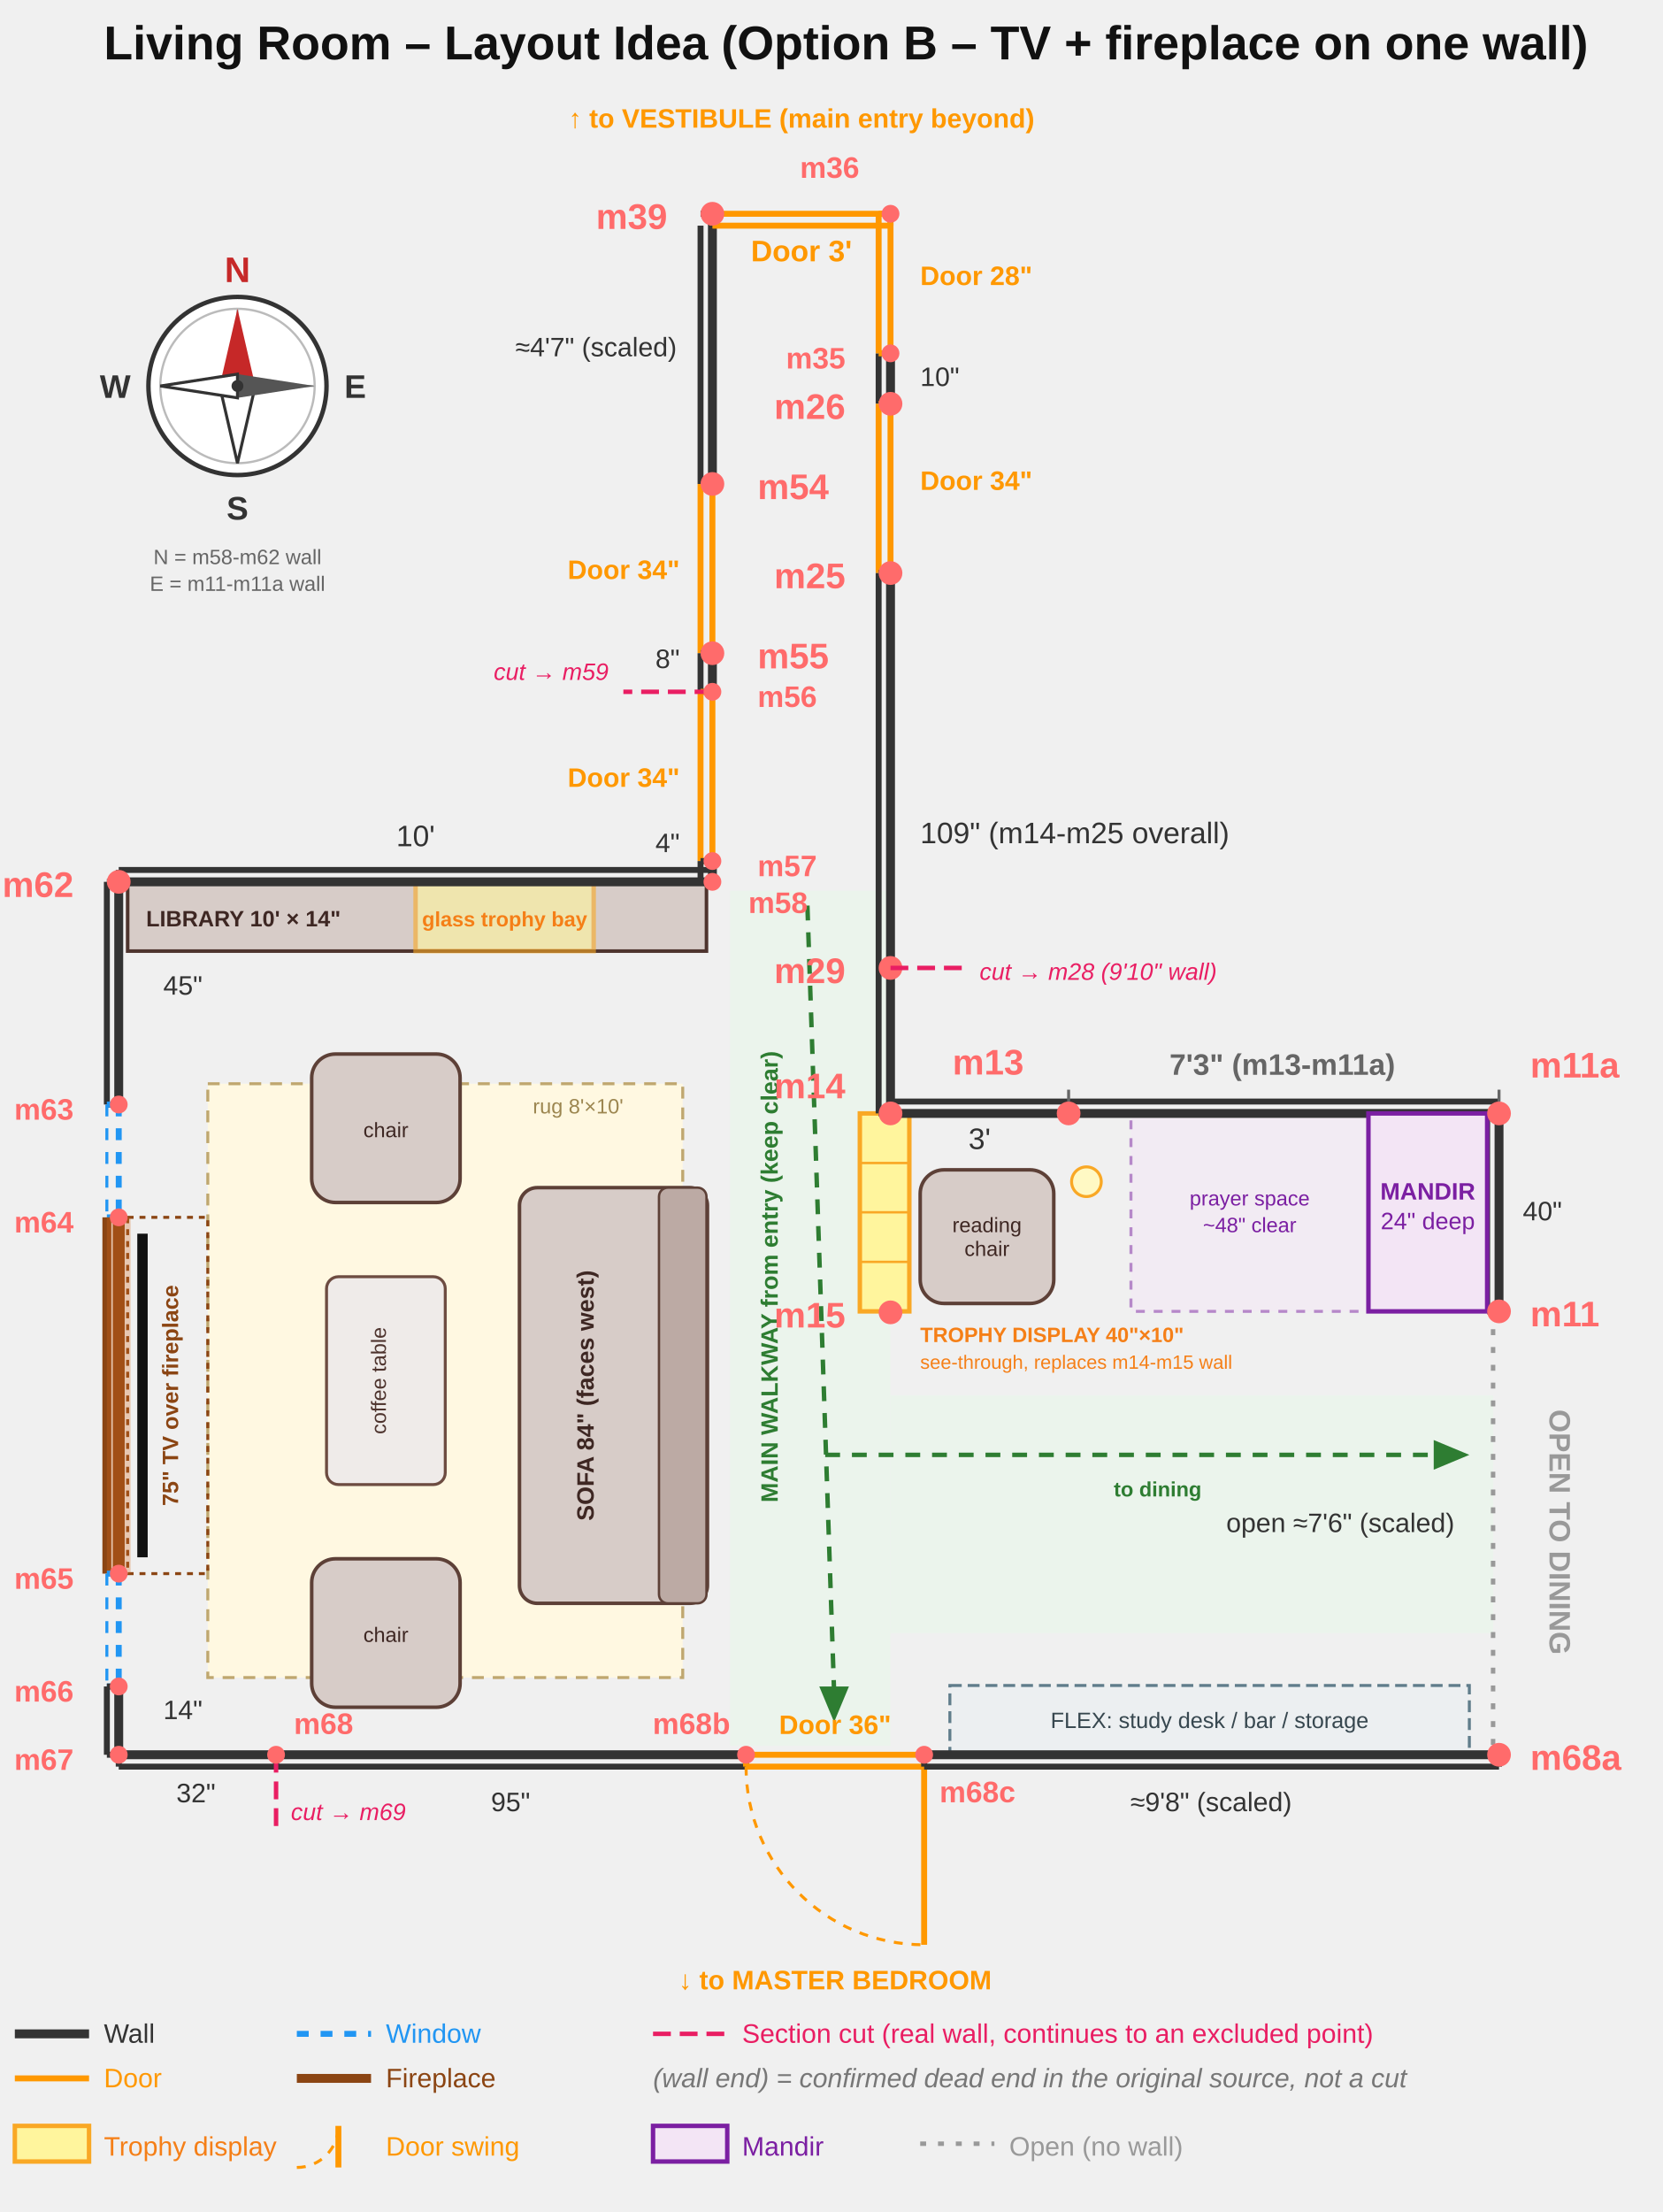
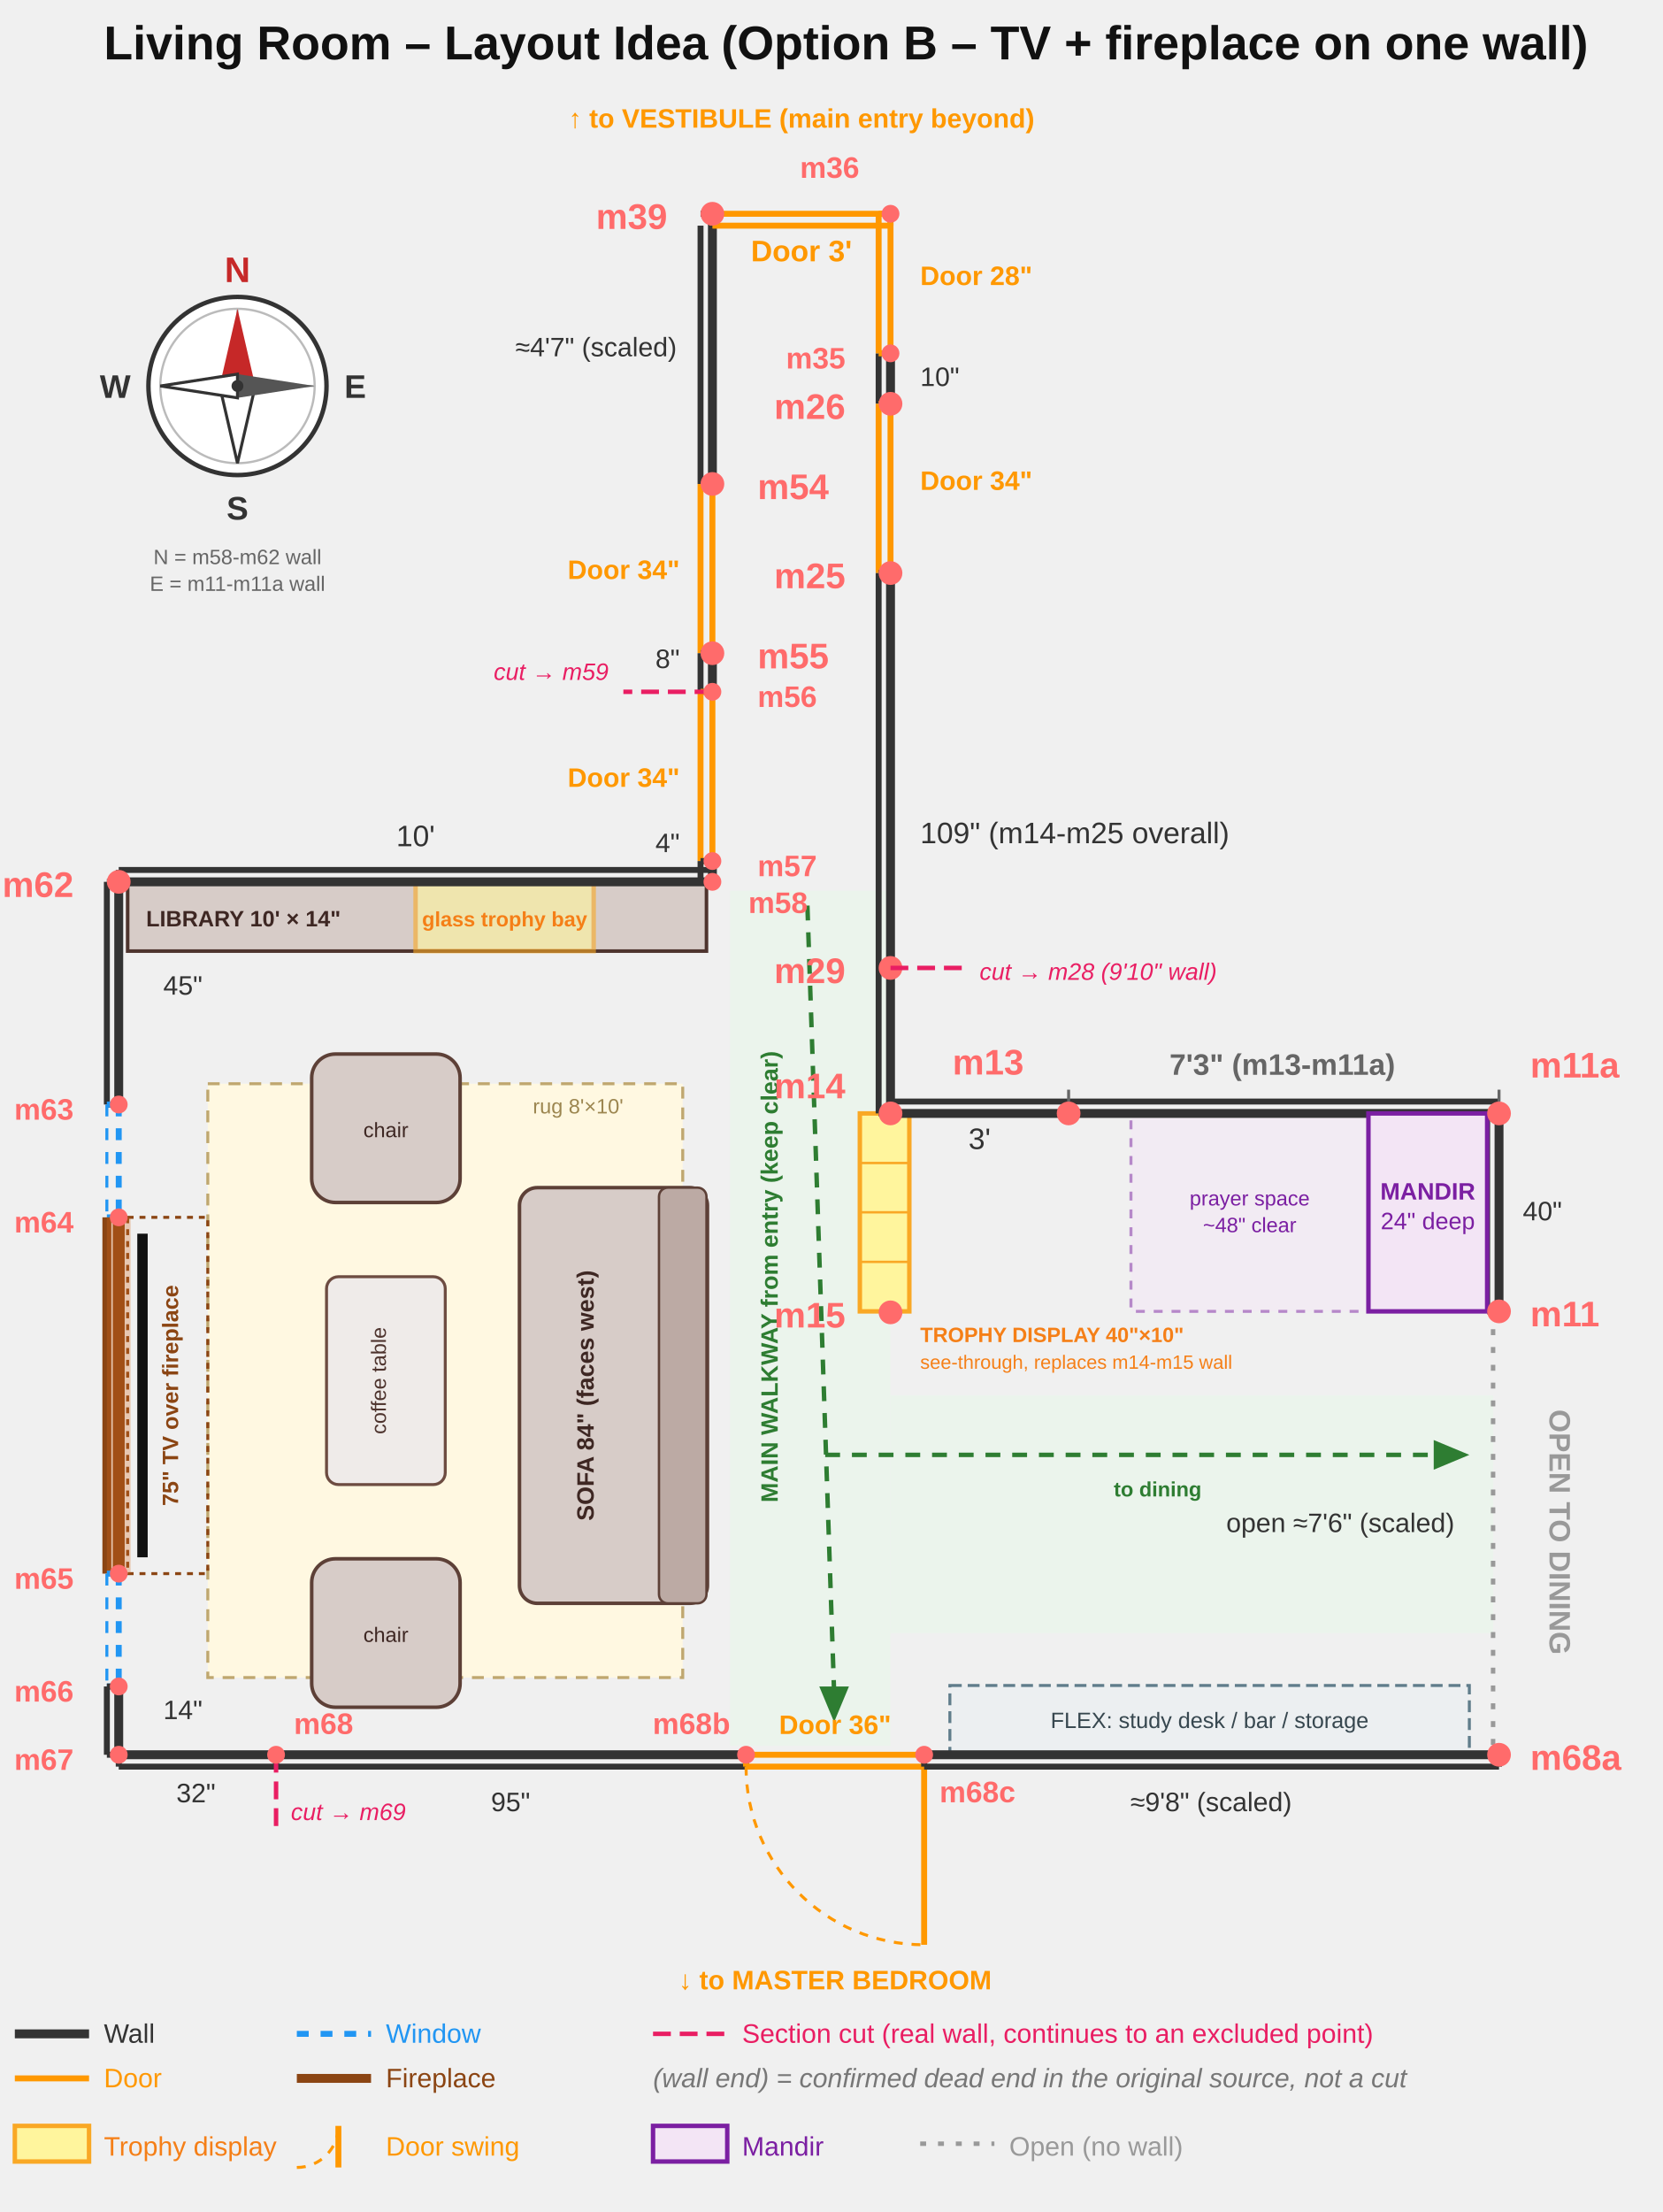
<svg xmlns="http://www.w3.org/2000/svg" viewBox="-10 -490 560 745" width="1120" height="1490" style="background:#fff;font-family:Arial,Helvetica,sans-serif;">
  <text x="275" y="-470" font-size="16" font-weight="bold" text-anchor="middle" fill="#111">Living Room – Layout Idea (Option B – TV + fireplace on one wall)</text>
  <g id="furniture" font-family="Arial,Helvetica,sans-serif">
    <rect x="236" y="-190" width="54" height="288" fill="#e8f5e9" opacity="0.7" />
    <rect x="290" y="-20" width="203" height="80" fill="#e8f5e9" opacity="0.7" />
    <line x1="262" y1="-185" x2="271" y2="80" stroke="#2e7d32" stroke-width="1.5" stroke-dasharray="5,4" />
    <polygon points="271,90 266,78 276,78" fill="#2e7d32" />
    <line x1="268" y1="0" x2="475" y2="0" stroke="#2e7d32" stroke-width="1.5" stroke-dasharray="5,4" />
    <polygon points="485,0 473,-5 473,5" fill="#2e7d32" />
    <text x="252" y="-60" font-size="8" fill="#2e7d32" font-weight="bold" text-anchor="middle" transform="rotate(-90 252 -60)">MAIN WALKWAY from entry (keep clear)</text>
    <text x="380" y="14" font-size="7" fill="#2e7d32" font-weight="bold" text-anchor="middle">to dining</text>
    <rect x="60" y="-125" width="160" height="200" fill="#fff8e1" stroke="#bfa76f" stroke-width="1" stroke-dasharray="4,3" />
    <text x="200" y="-115" font-size="7" fill="#9c8650" text-anchor="end">rug 8'×10'</text>
    <rect x="33" y="-80" width="27" height="120" fill="none" stroke="#8b4513" stroke-width="1" stroke-dasharray="2,2" />
    <line x1="38" y1="-74.5" x2="38" y2="34.5" stroke="#111" stroke-width="3.5" />
    <text x="50" y="-20" font-size="7.5" fill="#8b4513" font-weight="bold" text-anchor="middle" transform="rotate(-90 50 -20)">75" TV over fireplace</text>
    <rect x="33" y="-193" width="195" height="23.33" fill="#d7ccc8" stroke="#4e342e" stroke-width="1.2" />
    <text x="72" y="-178" font-size="7.5" fill="#3e2723" font-weight="bold" text-anchor="middle">LIBRARY 10' × 14"</text>
    <rect x="130" y="-193" width="60" height="23.33" fill="#fff59d" opacity="0.6" stroke="#f9a825" stroke-width="1.5" />
    <text x="160" y="-178" font-size="7" fill="#f57f17" font-weight="bold" text-anchor="middle">glass trophy bay</text>
    <rect x="165" y="-90" width="63.33" height="140" rx="6" fill="#d7ccc8" stroke="#5d4037" stroke-width="1.2" />
    <rect x="212" y="-90" width="16" height="140" rx="3" fill="#bcaaa4" stroke="#5d4037" stroke-width="0.8" />
    <text x="190" y="-20" font-size="8" fill="#3e2723" font-weight="bold" text-anchor="middle" transform="rotate(-90 190 -20)">SOFA 84" (faces west)</text>
    <rect x="100" y="-60" width="40" height="70" rx="4" fill="#efebe9" stroke="#6d4c41" stroke-width="1" />
    <text x="120" y="-25" font-size="7" fill="#4e342e" text-anchor="middle" transform="rotate(-90 120 -25)">coffee table</text>
    <rect x="95" y="-135" width="50" height="50" rx="8" fill="#d7ccc8" stroke="#5d4037" stroke-width="1.2" />
    <text x="120" y="-107" font-size="7" fill="#3e2723" text-anchor="middle">chair</text>
    <rect x="95" y="35" width="50" height="50" rx="8" fill="#d7ccc8" stroke="#5d4037" stroke-width="1.2" />
    <text x="120" y="63" font-size="7" fill="#3e2723" text-anchor="middle">chair</text>
    <rect x="310" y="77.67" width="175" height="23.33" fill="#eceff1" stroke="#607d8b" stroke-width="1" stroke-dasharray="4,2" />
    <text x="397.5" y="92" font-size="7.5" fill="#37474f" text-anchor="middle">FLEX: study desk / bar / storage</text>
    <rect x="279.67" y="-115" width="16.67" height="66.67" fill="#fff59d" stroke="#f9a825" stroke-width="1.5" />
    <line x1="279.67" y1="-98.3" x2="296.33" y2="-98.3" stroke="#f9a825" stroke-width="0.8" />
    <line x1="279.67" y1="-81.7" x2="296.33" y2="-81.7" stroke="#f9a825" stroke-width="0.8" />
    <line x1="279.67" y1="-65" x2="296.33" y2="-65" stroke="#f9a825" stroke-width="0.8" />
    <text x="300" y="-38" font-size="7" fill="#f57f17" font-weight="bold">TROPHY DISPLAY 40"×10"</text>
    <text x="300" y="-29" font-size="6.5" fill="#f57f17">see-through, replaces m14-m15 wall</text>
-     <rect x="300" y="-96" width="45" height="45" rx="8" fill="#d7ccc8" stroke="#5d4037" stroke-width="1.2" />
-     <text x="322.5" y="-75" font-size="7" fill="#3e2723" text-anchor="middle">reading</text>
-     <text x="322.5" y="-67" font-size="7" fill="#3e2723" text-anchor="middle">chair</text>
-     <circle cx="356" cy="-92" r="5" fill="#fff9c4" stroke="#f9a825" stroke-width="1" />
    <rect x="371" y="-115" width="80" height="66.67" fill="#f3e5f5" opacity="0.5" stroke="#7b1fa2" stroke-width="1" stroke-dasharray="3,3" />
    <text x="411" y="-84" font-size="7" fill="#7b1fa2" text-anchor="middle">prayer space</text>
    <text x="411" y="-75" font-size="7" fill="#7b1fa2" text-anchor="middle">~48" clear</text>
  </g>
  <line x1="230" y1="-327" x2="230" y2="-270" stroke="#ff9800" stroke-width="2" />
  <line x1="226" y1="-327" x2="226" y2="-270" stroke="#ff9800" stroke-width="2" />
  <line x1="230" y1="-327" x2="226" y2="-327" stroke="#ff9800" stroke-width="2" />
  <line x1="230" y1="-270" x2="226" y2="-270" stroke="#ff9800" stroke-width="2" />
  <text x="219" y="-295" font-size="9" fill="#ff9800" text-anchor="end" font-weight="bold">Door 34"</text>
  <line x1="230" y1="-270" x2="230" y2="-257" stroke="#333" stroke-width="3" />
  <line x1="226" y1="-270" x2="226" y2="-257" stroke="#333" stroke-width="2" />
  <line x1="230" y1="-270" x2="226" y2="-270" stroke="#333" stroke-width="2" />
  <line x1="230" y1="-257" x2="226" y2="-257" stroke="#333" stroke-width="2" />
  <text x="219" y="-265" font-size="9" fill="#333" text-anchor="end">8"</text>
  <line x1="230" y1="-257" x2="230" y2="-200" stroke="#ff9800" stroke-width="2" />
  <line x1="226" y1="-257" x2="226" y2="-200" stroke="#ff9800" stroke-width="2" />
  <line x1="230" y1="-257" x2="226" y2="-257" stroke="#ff9800" stroke-width="2" />
  <line x1="230" y1="-200" x2="226" y2="-200" stroke="#ff9800" stroke-width="2" />
  <text x="219" y="-225" font-size="9" fill="#ff9800" text-anchor="end" font-weight="bold">Door 34"</text>
  <line x1="230" y1="-200" x2="230" y2="-193" stroke="#333" stroke-width="3" />
  <line x1="226" y1="-200" x2="226" y2="-193" stroke="#333" stroke-width="2" />
  <line x1="230" y1="-200" x2="226" y2="-200" stroke="#333" stroke-width="2" />
  <line x1="230" y1="-193" x2="226" y2="-193" stroke="#333" stroke-width="2" />
  <text x="219" y="-203" font-size="9" fill="#333" text-anchor="end">4"</text>
  <line x1="230" y1="-193" x2="30" y2="-193" stroke="#333" stroke-width="3" />
  <line x1="230" y1="-197" x2="30" y2="-197" stroke="#333" stroke-width="2" />
  <line x1="230" y1="-193" x2="230" y2="-197" stroke="#333" stroke-width="2" />
  <line x1="30" y1="-193" x2="30" y2="-197" stroke="#333" stroke-width="2" />
  <text x="130" y="-205" font-size="10" fill="#333" text-anchor="middle">10'</text>
  <line x1="30" y1="-193" x2="30" y2="-118" stroke="#333" stroke-width="3" />
  <line x1="26" y1="-193" x2="26" y2="-118" stroke="#333" stroke-width="2" />
  <line x1="30" y1="-193" x2="26" y2="-193" stroke="#333" stroke-width="2" />
  <line x1="30" y1="-118" x2="26" y2="-118" stroke="#333" stroke-width="2" />
  <text x="45" y="-155" font-size="9" fill="#333" text-anchor="start">45"</text>
  <line x1="30" y1="-118" x2="30" y2="-80" stroke="#2196F3" stroke-width="2" stroke-dasharray="4,4" />
  <line x1="26" y1="-118" x2="26" y2="-80" stroke="#2196F3" stroke-width="1" stroke-dasharray="4,4" />
  <line x1="30" y1="-118" x2="26" y2="-118" stroke="#2196F3" stroke-width="2" />
  <line x1="30" y1="-80" x2="26" y2="-80" stroke="#2196F3" stroke-width="2" />
  <line x1="30" y1="-80" x2="30" y2="40" stroke="#8b4513" stroke-width="4" />
  <line x1="26" y1="-80" x2="26" y2="40" stroke="#8b4513" stroke-width="3" />
  <rect x="26" y="-80" width="8" height="120" fill="#d2691e" opacity="0.3" />
  <line x1="30" y1="40" x2="30" y2="78" stroke="#2196F3" stroke-width="2" stroke-dasharray="4,4" />
  <line x1="26" y1="40" x2="26" y2="78" stroke="#2196F3" stroke-width="1" stroke-dasharray="4,4" />
  <line x1="30" y1="40" x2="26" y2="40" stroke="#2196F3" stroke-width="2" />
  <line x1="30" y1="78" x2="26" y2="78" stroke="#2196F3" stroke-width="2" />
  <line x1="30" y1="78" x2="30" y2="101" stroke="#333" stroke-width="3" />
  <line x1="26" y1="78" x2="26" y2="101" stroke="#333" stroke-width="2" />
  <line x1="30" y1="78" x2="26" y2="78" stroke="#333" stroke-width="2" />
  <line x1="30" y1="101" x2="26" y2="101" stroke="#333" stroke-width="2" />
  <text x="45" y="89" font-size="9" fill="#333" text-anchor="start">14"</text>
  <line x1="30" y1="101" x2="83" y2="101" stroke="#333" stroke-width="3" />
  <line x1="30" y1="105" x2="83" y2="105" stroke="#333" stroke-width="2" />
  <line x1="30" y1="101" x2="30" y2="105" stroke="#333" stroke-width="2" />
  <line x1="83" y1="101" x2="83" y2="105" stroke="#333" stroke-width="2" />
  <text x="56" y="117" font-size="9" fill="#333" text-anchor="middle">32"</text>
  <line x1="230" y1="-327" x2="230" y2="-418" stroke="#333" stroke-width="3" />
  <line x1="226" y1="-327" x2="226" y2="-414" stroke="#333" stroke-width="2" />
  <line x1="230" y1="-418" x2="226" y2="-418" stroke="#333" stroke-width="2" />
  <text x="218" y="-370" font-size="9" fill="#333" text-anchor="end">≈4'7" (scaled)</text>
  <line x1="290" y1="-354" x2="290" y2="-371" stroke="#333" stroke-width="3" />
  <line x1="286" y1="-354" x2="286" y2="-371" stroke="#333" stroke-width="2" />
  <line x1="290" y1="-354" x2="286" y2="-354" stroke="#333" stroke-width="2" />
  <line x1="290" y1="-371" x2="286" y2="-371" stroke="#333" stroke-width="2" />
  <text x="300" y="-360" font-size="9" fill="#333" text-anchor="start">10"</text>
  <line x1="290" y1="-371" x2="290" y2="-418" stroke="#ff9800" stroke-width="2" />
  <line x1="286" y1="-371" x2="286" y2="-418" stroke="#ff9800" stroke-width="2" />
  <line x1="290" y1="-371" x2="286" y2="-371" stroke="#ff9800" stroke-width="2" />
  <line x1="290" y1="-418" x2="286" y2="-418" stroke="#ff9800" stroke-width="2" />
  <text x="300" y="-394" font-size="9" fill="#ff9800" text-anchor="start" font-weight="bold">Door 28"</text>
  <line x1="290" y1="-418" x2="230" y2="-418" stroke="#ff9800" stroke-width="2" />
  <line x1="290" y1="-414" x2="230" y2="-414" stroke="#ff9800" stroke-width="2" />
  <line x1="290" y1="-418" x2="290" y2="-414" stroke="#ff9800" stroke-width="2" />
  <line x1="230" y1="-418" x2="230" y2="-414" stroke="#ff9800" stroke-width="2" />
  <text x="260" y="-402" font-size="10" fill="#ff9800" text-anchor="middle" font-weight="bold">Door 3'</text>
  <line x1="290" y1="-297" x2="290" y2="-354" stroke="#ff9800" stroke-width="2" />
  <line x1="286" y1="-297" x2="286" y2="-354" stroke="#ff9800" stroke-width="2" />
  <line x1="290" y1="-297" x2="286" y2="-297" stroke="#ff9800" stroke-width="2" />
  <line x1="290" y1="-354" x2="286" y2="-354" stroke="#ff9800" stroke-width="2" />
  <text x="300" y="-325" font-size="9" fill="#ff9800" text-anchor="start" font-weight="bold">Door 34"</text>
  <line x1="290" y1="-115" x2="290" y2="-297" stroke="#333" stroke-width="3" />
  <line x1="286" y1="-115" x2="286" y2="-297" stroke="#333" stroke-width="2" />
  <line x1="290" y1="-115" x2="286" y2="-115" stroke="#333" stroke-width="2" />
  <line x1="290" y1="-297" x2="286" y2="-297" stroke="#333" stroke-width="2" />
  <text x="300" y="-206" font-size="10" fill="#333" text-anchor="start">109" (m14-m25 overall)</text>
  <line x1="350" y1="-115" x2="290" y2="-115" stroke="#333" stroke-width="3" />
  <line x1="350" y1="-119" x2="290" y2="-119" stroke="#333" stroke-width="2" />
  <line x1="350" y1="-115" x2="350" y2="-119" stroke="#333" stroke-width="2" />
  <line x1="290" y1="-115" x2="290" y2="-119" stroke="#333" stroke-width="2" />
  <text x="320" y="-103" font-size="10" fill="#333" text-anchor="middle">3'</text>
  <line x1="350" y1="-115" x2="495" y2="-115" stroke="#333" stroke-width="3" />
  <line x1="350" y1="-119" x2="495" y2="-119" stroke="#333" stroke-width="2" />
  <line x1="350" y1="-119" x2="350" y2="-123" stroke="#666" stroke-width="1" />
  <line x1="495" y1="-119" x2="495" y2="-123" stroke="#666" stroke-width="1" />
  <text x="422" y="-128" font-size="10" fill="#666" font-weight="bold" text-anchor="middle">7'3" (m13-m11a)</text>
  <line x1="495" y1="-115" x2="495" y2="-48.33" stroke="#333" stroke-width="3" />
  <line x1="491" y1="-115" x2="491" y2="-48.33" stroke="#333" stroke-width="2" />
  <line x1="495" y1="-115" x2="491" y2="-115" stroke="#333" stroke-width="2" />
  <line x1="495" y1="-48.33" x2="491" y2="-48.33" stroke="#333" stroke-width="2" />
  <text x="503" y="-79" font-size="9" fill="#333" text-anchor="start">40"</text>
  <rect x="451" y="-115" width="40" height="66.67" fill="#f3e5f5" stroke="#7b1fa2" stroke-width="1.5" />
  <text x="471" y="-86" font-size="8" fill="#7b1fa2" font-weight="bold" text-anchor="middle">MANDIR</text>
  <text x="471" y="-76" font-size="8" fill="#7b1fa2" text-anchor="middle">24" deep</text>
  <line x1="493" y1="-48.33" x2="493" y2="101" stroke="#999" stroke-width="1.5" stroke-dasharray="2,4" />
  <text x="480" y="26" font-size="9" fill="#333" text-anchor="end">open ≈7'6" (scaled)</text>
  <text x="512" y="26" font-size="10" fill="#999" font-weight="bold" text-anchor="middle" transform="rotate(90 512 26)">OPEN TO DINING</text>
  <line x1="83" y1="101" x2="241.33" y2="101" stroke="#333" stroke-width="3" />
  <line x1="83" y1="105" x2="241.33" y2="105" stroke="#333" stroke-width="2" />
  <line x1="241.33" y1="101" x2="241.33" y2="105" stroke="#333" stroke-width="2" />
  <text x="162" y="120" font-size="9" fill="#333" text-anchor="middle">95"</text>
  <line x1="241.33" y1="101" x2="301.33" y2="101" stroke="#ff9800" stroke-width="2" />
  <line x1="241.33" y1="105" x2="301.33" y2="105" stroke="#ff9800" stroke-width="2" />
  <line x1="241.33" y1="101" x2="241.33" y2="105" stroke="#ff9800" stroke-width="2" />
  <line x1="301.33" y1="101" x2="301.33" y2="105" stroke="#ff9800" stroke-width="2" />
  <line x1="301.33" y1="105" x2="301.33" y2="165" stroke="#ff9800" stroke-width="2" />
  <path d="M241.33,105 A60,60 0 0,0 301.33,165" fill="none" stroke="#ff9800" stroke-width="1" stroke-dasharray="3,3" />
  <text x="271.33" y="94" font-size="9" fill="#ff9800" text-anchor="middle" font-weight="bold">Door 36"</text>
  <text x="271.33" y="180" font-size="9" fill="#ff9800" text-anchor="middle" font-weight="bold">↓ to MASTER BEDROOM</text>
  <text x="260" y="-447" font-size="9" fill="#ff9800" text-anchor="middle" font-weight="bold">↑ to VESTIBULE (main entry beyond)</text>
  <line x1="301.33" y1="101" x2="495" y2="101" stroke="#333" stroke-width="3" />
  <line x1="301.33" y1="105" x2="495" y2="105" stroke="#333" stroke-width="2" />
  <line x1="301.33" y1="101" x2="301.33" y2="105" stroke="#333" stroke-width="2" />
  <line x1="495" y1="101" x2="495" y2="105" stroke="#333" stroke-width="2" />
  <text x="398" y="120" font-size="9" fill="#333" text-anchor="middle">≈9'8" (scaled)</text>
  <circle cx="241.33" cy="101" r="3" fill="#ff6b6b" />
  <text x="236" y="94" font-size="10" fill="#ff6b6b" font-weight="bold" text-anchor="end">m68b</text>
  <circle cx="301.33" cy="101" r="3" fill="#ff6b6b" />
  <text x="306.5" y="117" font-size="10" fill="#ff6b6b" font-weight="bold">m68c</text>
  <circle cx="495" cy="101" r="4" fill="#ff6b6b" />
  <text x="505.5" y="106.1" font-size="12" fill="#ff6b6b" font-weight="bold">m68a</text>
  <line x1="230" y1="-257" x2="200" y2="-257" stroke="#e91e63" stroke-width="1.5" stroke-dasharray="6,3" />
  <text x="195" y="-261" font-size="8" fill="#e91e63" text-anchor="end" font-style="italic">cut → m59</text>
  <line x1="83" y1="101" x2="83" y2="125" stroke="#e91e63" stroke-width="1.5" stroke-dasharray="6,3" />
  <text x="88" y="123" font-size="8" fill="#e91e63" font-style="italic">cut → m69</text>
  <circle cx="290" cy="-164" r="4" fill="#ff6b6b" />
  <line x1="290" y1="-164" x2="315" y2="-164" stroke="#e91e63" stroke-width="1.5" stroke-dasharray="6,3" />
  <text x="320" y="-160" font-size="8" fill="#e91e63" font-style="italic">cut → m28 (9'10" wall)</text>
  <text x="274.8" y="-158.9" font-size="12" fill="#ff6b6b" font-weight="bold" text-anchor="end">m29</text>
  <circle cx="230" cy="-193" r="3" fill="#ff6b6b" />
  <text x="242.1" y="-182.5" font-size="10" fill="#ff6b6b" font-weight="bold">m58</text>
  <circle cx="30" cy="-193" r="4" fill="#ff6b6b" />
  <text x="14.8" y="-187.9" font-size="12" fill="#ff6b6b" font-weight="bold" text-anchor="end">m62</text>
  <circle cx="30" cy="-118" r="3" fill="#ff6b6b" />
  <text x="14.8" y="-112.9" font-size="10" fill="#ff6b6b" font-weight="bold" text-anchor="end">m63</text>
  <circle cx="30" cy="-80" r="3" fill="#ff6b6b" />
  <text x="14.8" y="-74.9" font-size="10" fill="#ff6b6b" font-weight="bold" text-anchor="end">m64</text>
  <circle cx="30" cy="40" r="3" fill="#ff6b6b" />
  <text x="14.8" y="45.1" font-size="10" fill="#ff6b6b" font-weight="bold" text-anchor="end">m65</text>
  <circle cx="30" cy="78" r="3" fill="#ff6b6b" />
  <text x="14.8" y="83.1" font-size="10" fill="#ff6b6b" font-weight="bold" text-anchor="end">m66</text>
  <circle cx="30" cy="101" r="3" fill="#ff6b6b" />
  <text x="14.8" y="106.1" font-size="10" fill="#ff6b6b" font-weight="bold" text-anchor="end">m67</text>
  <circle cx="83" cy="101" r="3" fill="#ff6b6b" />
  <text x="89" y="94" font-size="10" fill="#ff6b6b" font-weight="bold">m68</text>
  <circle cx="290" cy="-418" r="3" fill="#ff6b6b" />
  <text x="279.5" y="-430.1" font-size="10" fill="#ff6b6b" font-weight="bold" text-anchor="end">m36</text>
  <circle cx="290" cy="-371" r="3" fill="#ff6b6b" />
  <text x="274.8" y="-365.9" font-size="10" fill="#ff6b6b" font-weight="bold" text-anchor="end">m35</text>
  <circle cx="290" cy="-354" r="4" fill="#ff6b6b" />
  <text x="274.8" y="-348.9" font-size="12" fill="#ff6b6b" font-weight="bold" text-anchor="end">m26</text>
  <circle cx="290" cy="-297" r="4" fill="#ff6b6b" />
  <text x="274.8" y="-291.9" font-size="12" fill="#ff6b6b" font-weight="bold" text-anchor="end">m25</text>
  <circle cx="290" cy="-115" r="4" fill="#ff6b6b" />
  <text x="274.8" y="-120.1" font-size="12" fill="#ff6b6b" font-weight="bold" text-anchor="end">m14</text>
  <circle cx="290" cy="-48" r="4" fill="#ff6b6b" />
  <text x="274.8" y="-42.9" font-size="12" fill="#ff6b6b" font-weight="bold" text-anchor="end">m15</text>
  <circle cx="350" cy="-115" r="4" fill="#ff6b6b" />
  <text x="334.9" y="-128.1" font-size="12" fill="#ff6b6b" font-weight="bold" text-anchor="end">m13</text>
  <circle cx="495" cy="-115" r="4" fill="#ff6b6b" />
  <text x="505.5" y="-127.1" font-size="12" fill="#ff6b6b" font-weight="bold">m11a</text>
  <circle cx="495" cy="-48.33" r="4" fill="#ff6b6b" />
  <text x="505.5" y="-43.3" font-size="12" fill="#ff6b6b" font-weight="bold">m11</text>
  <circle cx="230" cy="-418" r="4" fill="#ff6b6b" />
  <text x="214.8" y="-412.9" font-size="12" fill="#ff6b6b" font-weight="bold" text-anchor="end">m39</text>
  <circle cx="230" cy="-327" r="4" fill="#ff6b6b" />
  <text x="245.2" y="-321.9" font-size="12" fill="#ff6b6b" font-weight="bold">m54</text>
  <circle cx="230" cy="-270" r="4" fill="#ff6b6b" />
  <text x="245.2" y="-264.9" font-size="12" fill="#ff6b6b" font-weight="bold">m55</text>
  <circle cx="230" cy="-257" r="3" fill="#ff6b6b" />
  <text x="245.2" y="-251.9" font-size="10" fill="#ff6b6b" font-weight="bold">m56</text>
  <circle cx="230" cy="-200" r="3" fill="#ff6b6b" />
  <text x="245.2" y="-194.9" font-size="10" fill="#ff6b6b" font-weight="bold">m57</text>
  <g id="compass" transform="translate(70,-360)" font-family="Arial,Helvetica,sans-serif">
    <circle cx="0" cy="0" r="30" fill="#fff" stroke="#333" stroke-width="1.5" />
    <circle cx="0" cy="0" r="26" fill="none" stroke="#bbb" stroke-width="0.75" />
    <line x1="-26" y1="0" x2="26" y2="0" stroke="#bbb" stroke-width="0.75" />
    <line x1="0" y1="-26" x2="0" y2="26" stroke="#bbb" stroke-width="0.75" />
    <polygon points="0,-26 6,0 -6,0" fill="#c62828" />
    <polygon points="0,26 6,0 -6,0" fill="#fff" stroke="#333" stroke-width="1" />
    <polygon points="26,0 0,-4 0,4" fill="#555" />
    <polygon points="-26,0 0,-4 0,4" fill="#fff" stroke="#333" stroke-width="1" />
    <circle cx="0" cy="0" r="2" fill="#333" />
    <text x="0" y="-35" font-size="12" font-weight="bold" fill="#c62828" text-anchor="middle">N</text>
    <text x="0" y="45" font-size="11" font-weight="bold" fill="#333" text-anchor="middle">S</text>
    <text x="36" y="4" font-size="11" font-weight="bold" fill="#333" text-anchor="start">E</text>
    <text x="-36" y="4" font-size="11" font-weight="bold" fill="#333" text-anchor="end">W</text>
    <text x="0" y="60" font-size="7" fill="#666" text-anchor="middle">N = m58-m62 wall</text>
    <text x="0" y="69" font-size="7" fill="#666" text-anchor="middle">E = m11-m11a wall</text>
  </g>
  <g font-size="9" fill="#333" transform="translate(0,40)">
    <line x1="-5" y1="155" x2="20" y2="155" stroke="#333" stroke-width="3" />
    <text x="25" y="158" fill="#333">Wall</text>
    <line x1="-5" y1="170" x2="20" y2="170" stroke="#ff9800" stroke-width="2" />
    <text x="25" y="173" fill="#ff9800">Door</text>
    <line x1="90" y1="155" x2="115" y2="155" stroke="#2196F3" stroke-width="2" stroke-dasharray="4,4" />
    <text x="120" y="158" fill="#2196F3">Window</text>
    <line x1="90" y1="170" x2="115" y2="170" stroke="#8b4513" stroke-width="3" />
    <text x="120" y="173" fill="#8b4513">Fireplace</text>
    <path d="M90,200 A14,14 0 0,0 104,186" fill="none" stroke="#ff9800" stroke-width="1" stroke-dasharray="3,3" />
    <line x1="104" y1="186" x2="104" y2="200" stroke="#ff9800" stroke-width="2" />
    <text x="120" y="196" fill="#ff9800">Door swing</text>
    <rect x="210" y="186" width="25" height="12" fill="#f3e5f5" stroke="#7b1fa2" stroke-width="1.5" />
    <text x="240" y="196" fill="#7b1fa2">Mandir</text>
    <line x1="300" y1="192" x2="325" y2="192" stroke="#999" stroke-width="1.5" stroke-dasharray="2,4" />
    <text x="330" y="196" fill="#999">Open (no wall)</text>
    <rect x="-5" y="186" width="25" height="12" fill="#fff59d" stroke="#f9a825" stroke-width="1.5" />
    <text x="25" y="196" fill="#f57f17">Trophy display</text>
    <line x1="210" y1="155" x2="235" y2="155" stroke="#e91e63" stroke-width="1.5" stroke-dasharray="6,3" />
    <text x="240" y="158" fill="#e91e63">Section cut (real wall, continues to an excluded point)</text>
    <text x="210" y="173" fill="#777" font-style="italic">(wall end) = confirmed dead end in the original source, not a cut</text>
  </g>
</svg>
